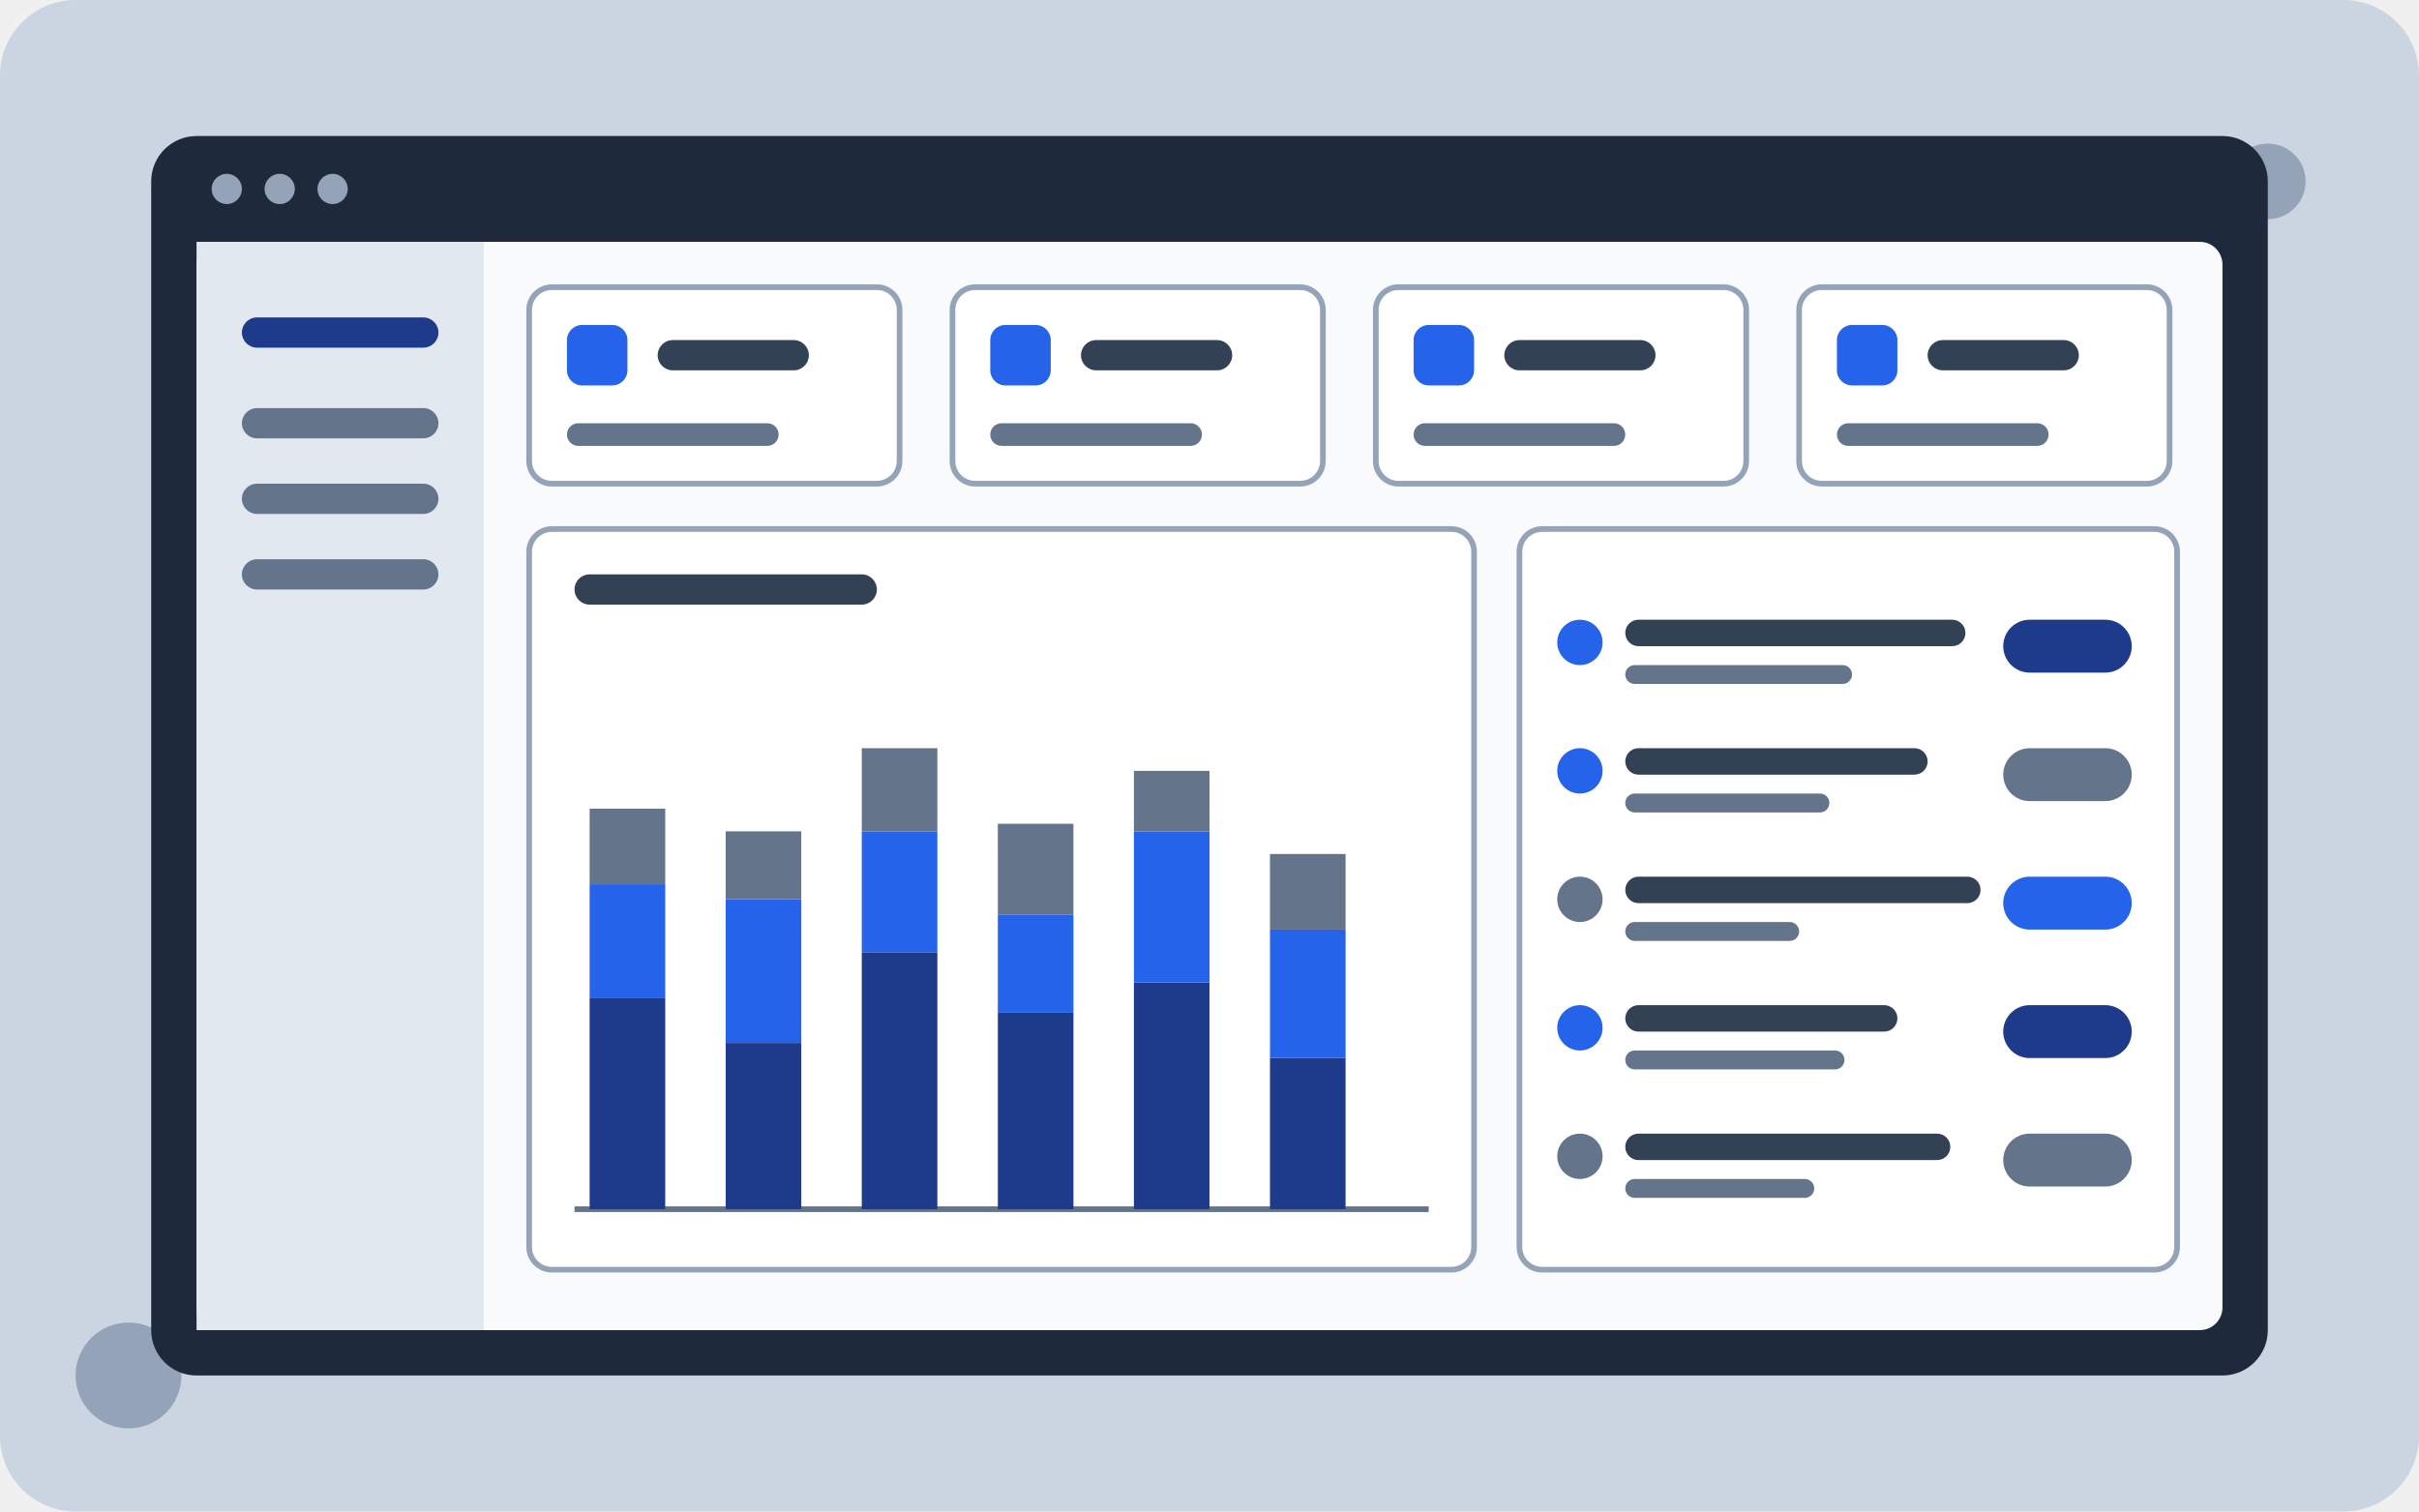
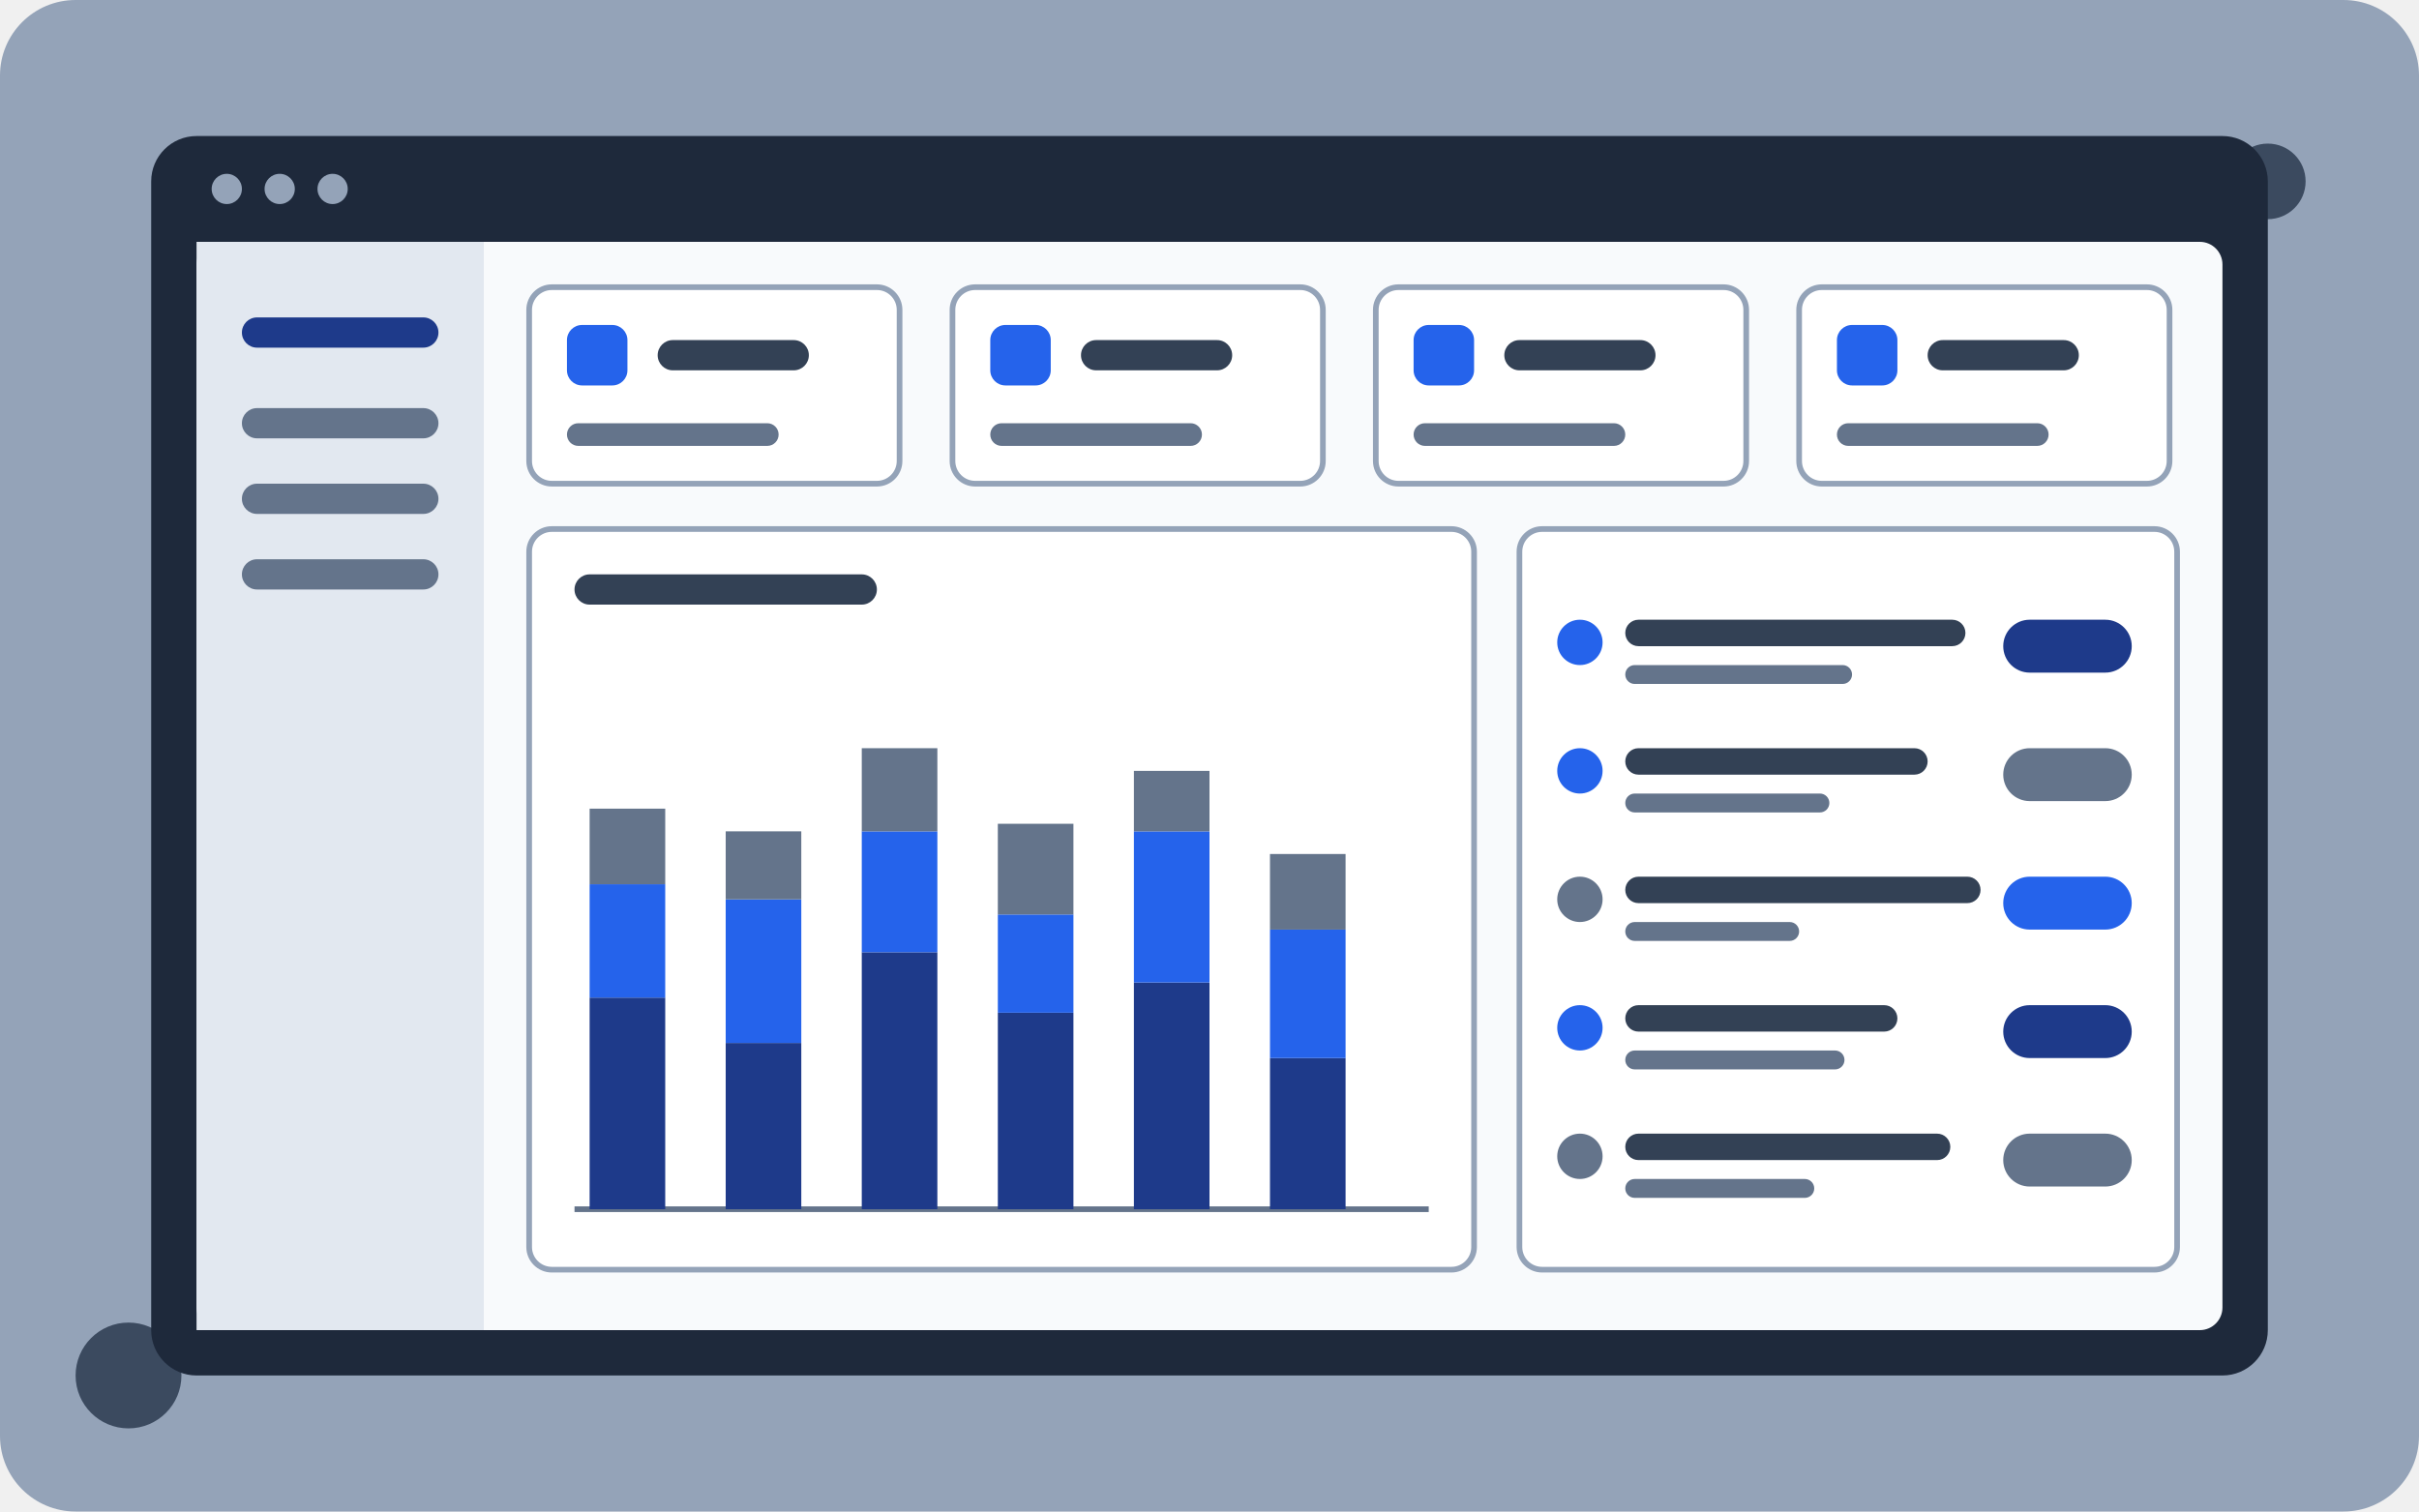
<svg xmlns="http://www.w3.org/2000/svg" viewBox="0 0 640 400" width="640" height="400" fill="none">
-   <rect width="640" height="400" rx="20" fill="#cbd5e1" />
-   <circle cx="600" cy="48" r="10" fill="#94a3b8" />
-   <circle cx="34" cy="364" r="14" fill="#94a3b8" />
+   <rect width="640" height="400" rx="20" fill="#94a3b8" />
+   <circle cx="600" cy="48" r="10" fill="#3b4a5f" />
+   <circle cx="34" cy="364" r="14" fill="#3b4a5f" />
  <rect x="40" y="36" width="560" height="328" rx="12" fill="#1e293b" />
  <circle cx="60" cy="50" r="4" fill="#94a3b8" />
  <circle cx="74" cy="50" r="4" fill="#94a3b8" />
  <circle cx="88" cy="50" r="4" fill="#94a3b8" />
  <rect x="52" y="64" width="536" height="288" rx="6" fill="#f8fafc" />
  <rect x="52" y="64" width="76" height="288" fill="#e2e8f0" />
  <rect x="64" y="84" width="52" height="8" rx="4" fill="#1e3a8a" />
  <rect x="64" y="108" width="52" height="8" rx="4" fill="#64748b" />
  <rect x="64" y="128" width="52" height="8" rx="4" fill="#64748b" />
  <rect x="64" y="148" width="52" height="8" rx="4" fill="#64748b" />
  <g fill="#ffffff" stroke="#94a3b8" stroke-width="1.5">
    <rect x="140" y="76" width="98" height="52" rx="6" />
    <rect x="252" y="76" width="98" height="52" rx="6" />
    <rect x="364" y="76" width="98" height="52" rx="6" />
    <rect x="476" y="76" width="98" height="52" rx="6" />
  </g>
  <g fill="#2563eb">
    <rect x="150" y="86" width="16" height="16" rx="4" />
    <rect x="262" y="86" width="16" height="16" rx="4" />
    <rect x="374" y="86" width="16" height="16" rx="4" />
    <rect x="486" y="86" width="16" height="16" rx="4" />
  </g>
  <g fill="#334155">
    <rect x="174" y="90" width="40" height="8" rx="4" />
    <rect x="286" y="90" width="40" height="8" rx="4" />
    <rect x="398" y="90" width="40" height="8" rx="4" />
    <rect x="510" y="90" width="40" height="8" rx="4" />
  </g>
  <g fill="#64748b">
    <rect x="150" y="112" width="56" height="6" rx="3" />
    <rect x="262" y="112" width="56" height="6" rx="3" />
    <rect x="374" y="112" width="56" height="6" rx="3" />
    <rect x="486" y="112" width="56" height="6" rx="3" />
  </g>
  <rect x="140" y="140" width="250" height="196" rx="6" fill="#ffffff" stroke="#94a3b8" stroke-width="1.5" />
  <rect x="152" y="152" width="80" height="8" rx="4" fill="#334155" />
  <path d="M152 320H378" stroke="#64748b" stroke-width="1.5" />
  <g>
    <rect x="156" y="264" width="20" height="56" fill="#1e3a8a" />
    <rect x="156" y="234" width="20" height="30" fill="#2563eb" />
    <rect x="156" y="214" width="20" height="20" fill="#64748b" />
    <rect x="192" y="276" width="20" height="44" fill="#1e3a8a" />
    <rect x="192" y="238" width="20" height="38" fill="#2563eb" />
    <rect x="192" y="220" width="20" height="18" fill="#64748b" />
    <rect x="228" y="252" width="20" height="68" fill="#1e3a8a" />
    <rect x="228" y="220" width="20" height="32" fill="#2563eb" />
    <rect x="228" y="198" width="20" height="22" fill="#64748b" />
    <rect x="264" y="268" width="20" height="52" fill="#1e3a8a" />
    <rect x="264" y="242" width="20" height="26" fill="#2563eb" />
    <rect x="264" y="218" width="20" height="24" fill="#64748b" />
    <rect x="300" y="260" width="20" height="60" fill="#1e3a8a" />
    <rect x="300" y="220" width="20" height="40" fill="#2563eb" />
    <rect x="300" y="204" width="20" height="16" fill="#64748b" />
    <rect x="336" y="280" width="20" height="40" fill="#1e3a8a" />
    <rect x="336" y="246" width="20" height="34" fill="#2563eb" />
    <rect x="336" y="226" width="20" height="20" fill="#64748b" />
  </g>
  <rect x="402" y="140" width="174" height="196" rx="6" fill="#ffffff" stroke="#94a3b8" stroke-width="1.5" />
  <g>
    <circle cx="418" cy="170" r="6" fill="#2563eb" />
    <rect x="430" y="164" width="90" height="7" rx="3.5" fill="#334155" />
    <rect x="430" y="176" width="60" height="5" rx="2.5" fill="#64748b" />
    <rect x="530" y="164" width="34" height="14" rx="7" fill="#1e3a8a" />
    <circle cx="418" cy="204" r="6" fill="#2563eb" />
    <rect x="430" y="198" width="80" height="7" rx="3.5" fill="#334155" />
    <rect x="430" y="210" width="54" height="5" rx="2.5" fill="#64748b" />
    <rect x="530" y="198" width="34" height="14" rx="7" fill="#64748b" />
    <circle cx="418" cy="238" r="6" fill="#64748b" />
    <rect x="430" y="232" width="94" height="7" rx="3.5" fill="#334155" />
    <rect x="430" y="244" width="46" height="5" rx="2.5" fill="#64748b" />
    <rect x="530" y="232" width="34" height="14" rx="7" fill="#2563eb" />
    <circle cx="418" cy="272" r="6" fill="#2563eb" />
    <rect x="430" y="266" width="72" height="7" rx="3.5" fill="#334155" />
    <rect x="430" y="278" width="58" height="5" rx="2.5" fill="#64748b" />
    <rect x="530" y="266" width="34" height="14" rx="7" fill="#1e3a8a" />
    <circle cx="418" cy="306" r="6" fill="#64748b" />
    <rect x="430" y="300" width="86" height="7" rx="3.5" fill="#334155" />
    <rect x="430" y="312" width="50" height="5" rx="2.5" fill="#64748b" />
    <rect x="530" y="300" width="34" height="14" rx="7" fill="#64748b" />
  </g>
</svg>
